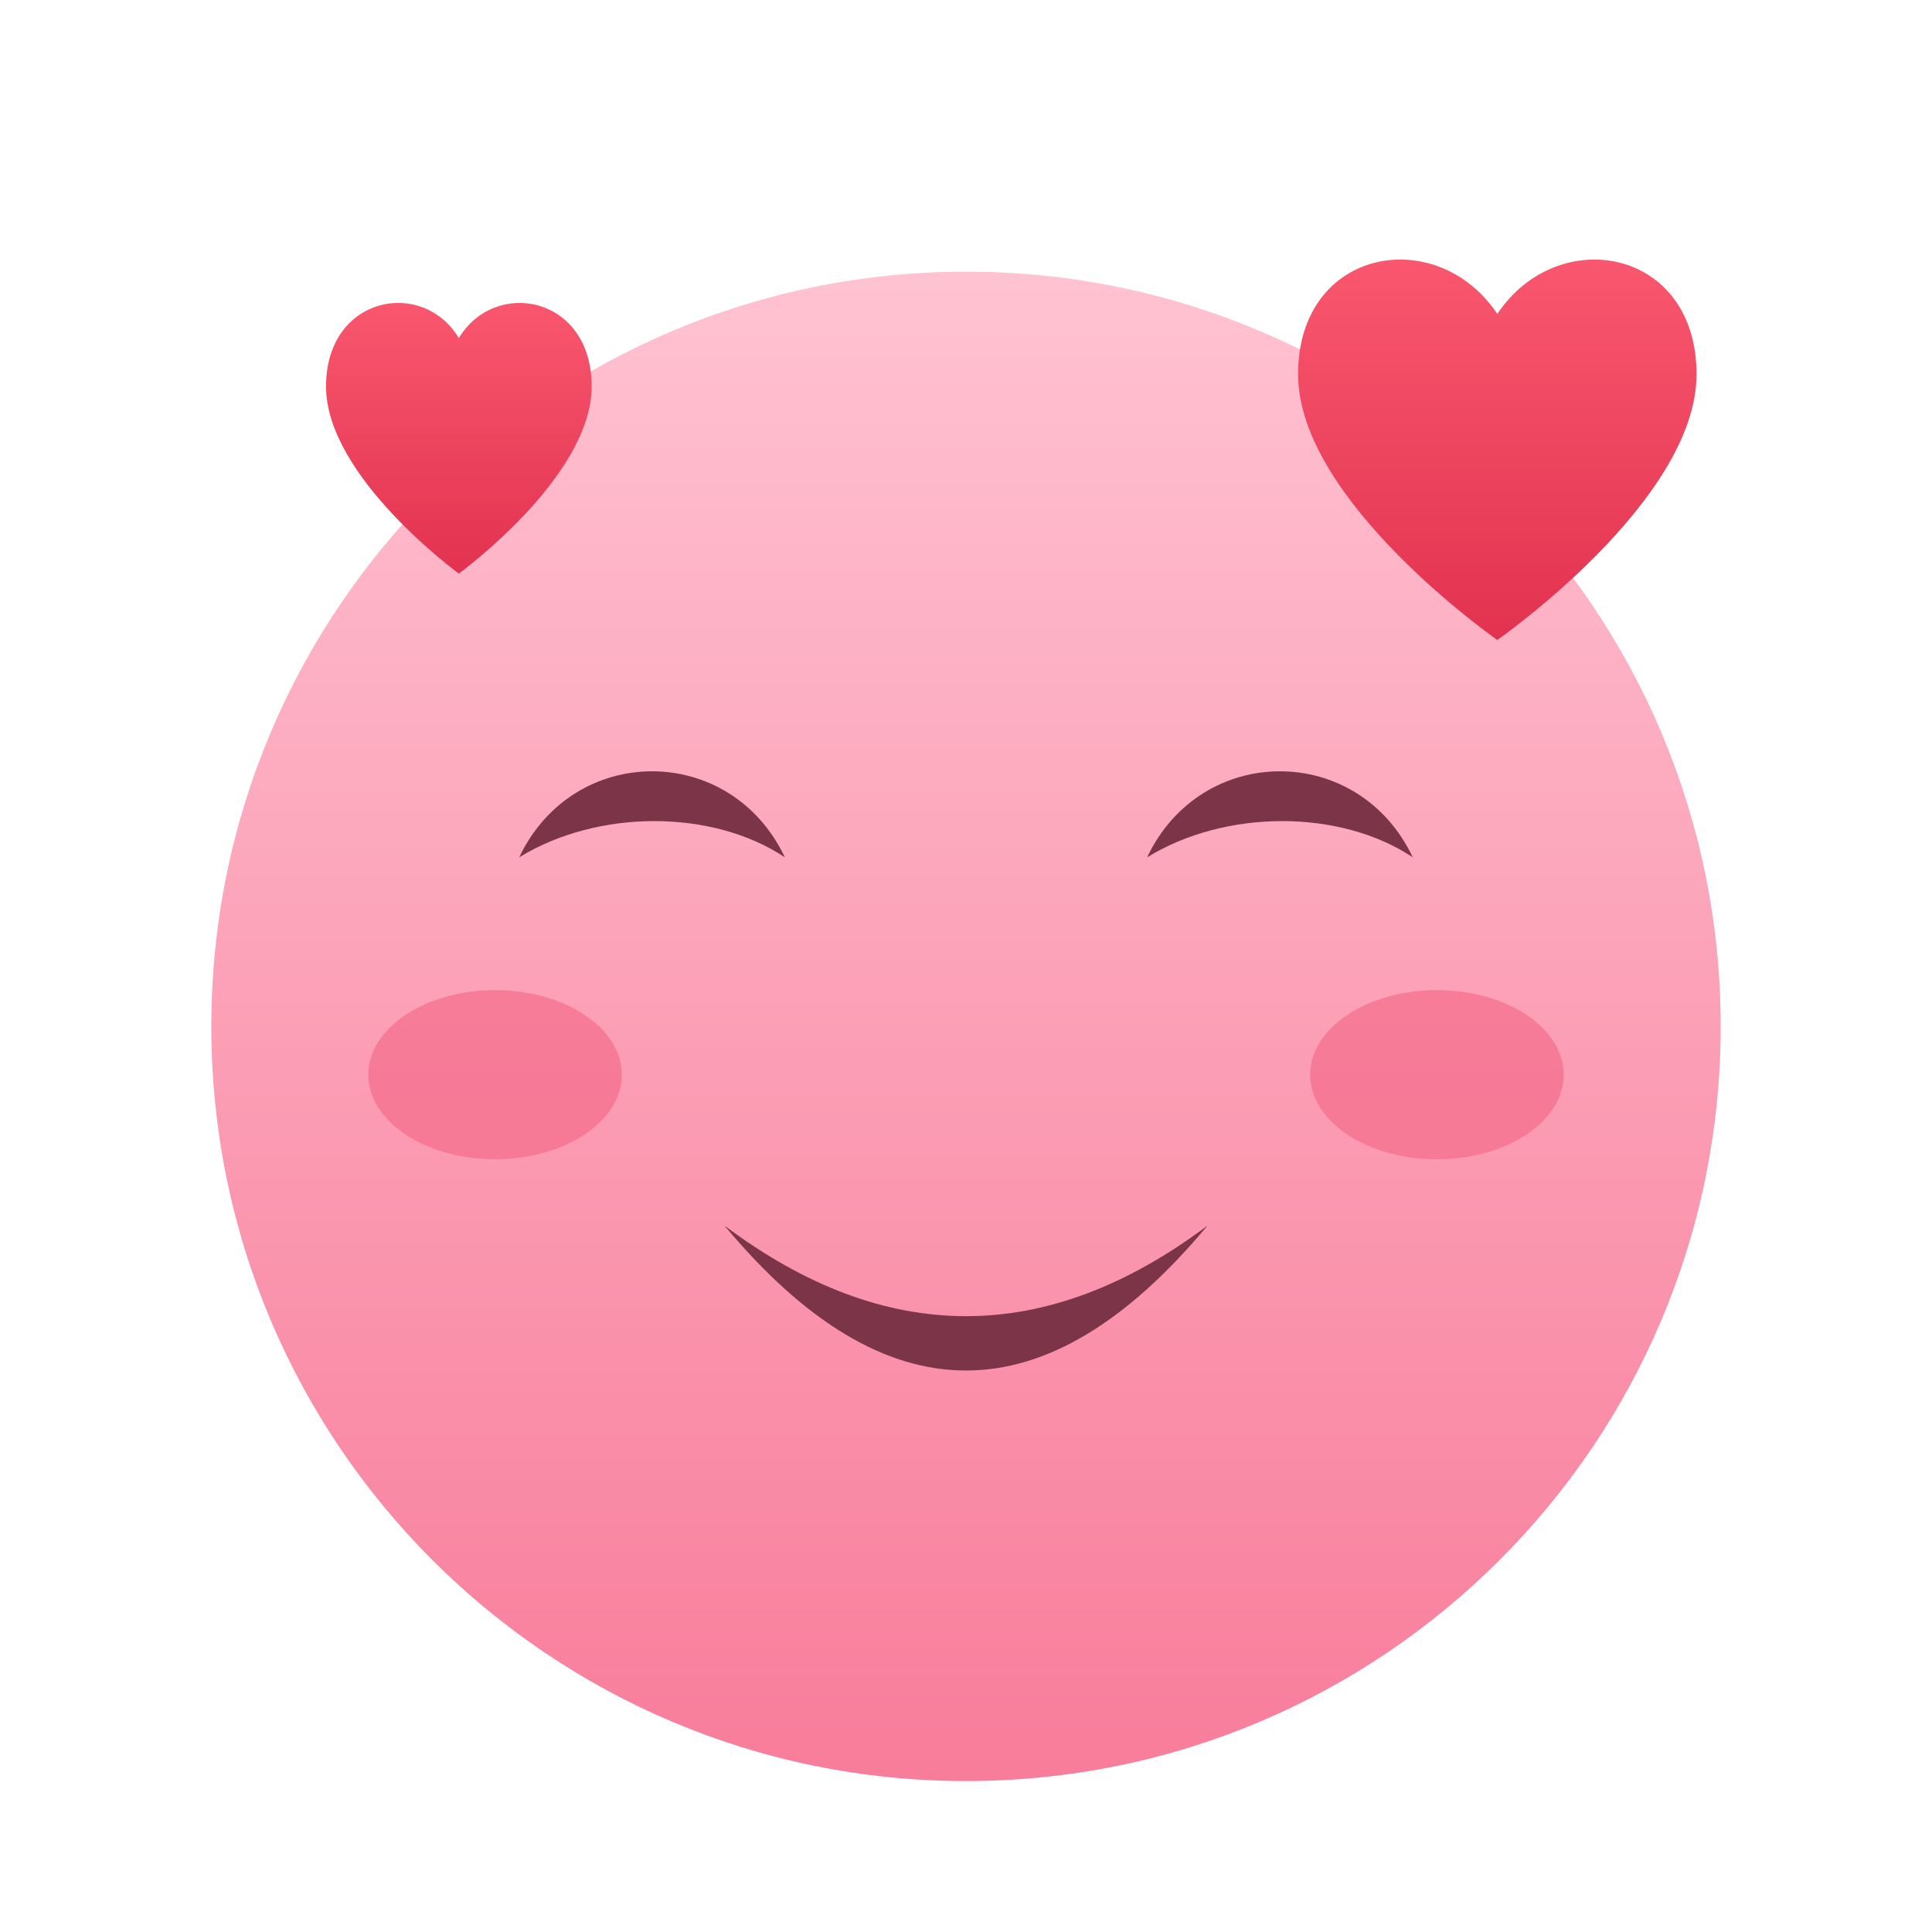
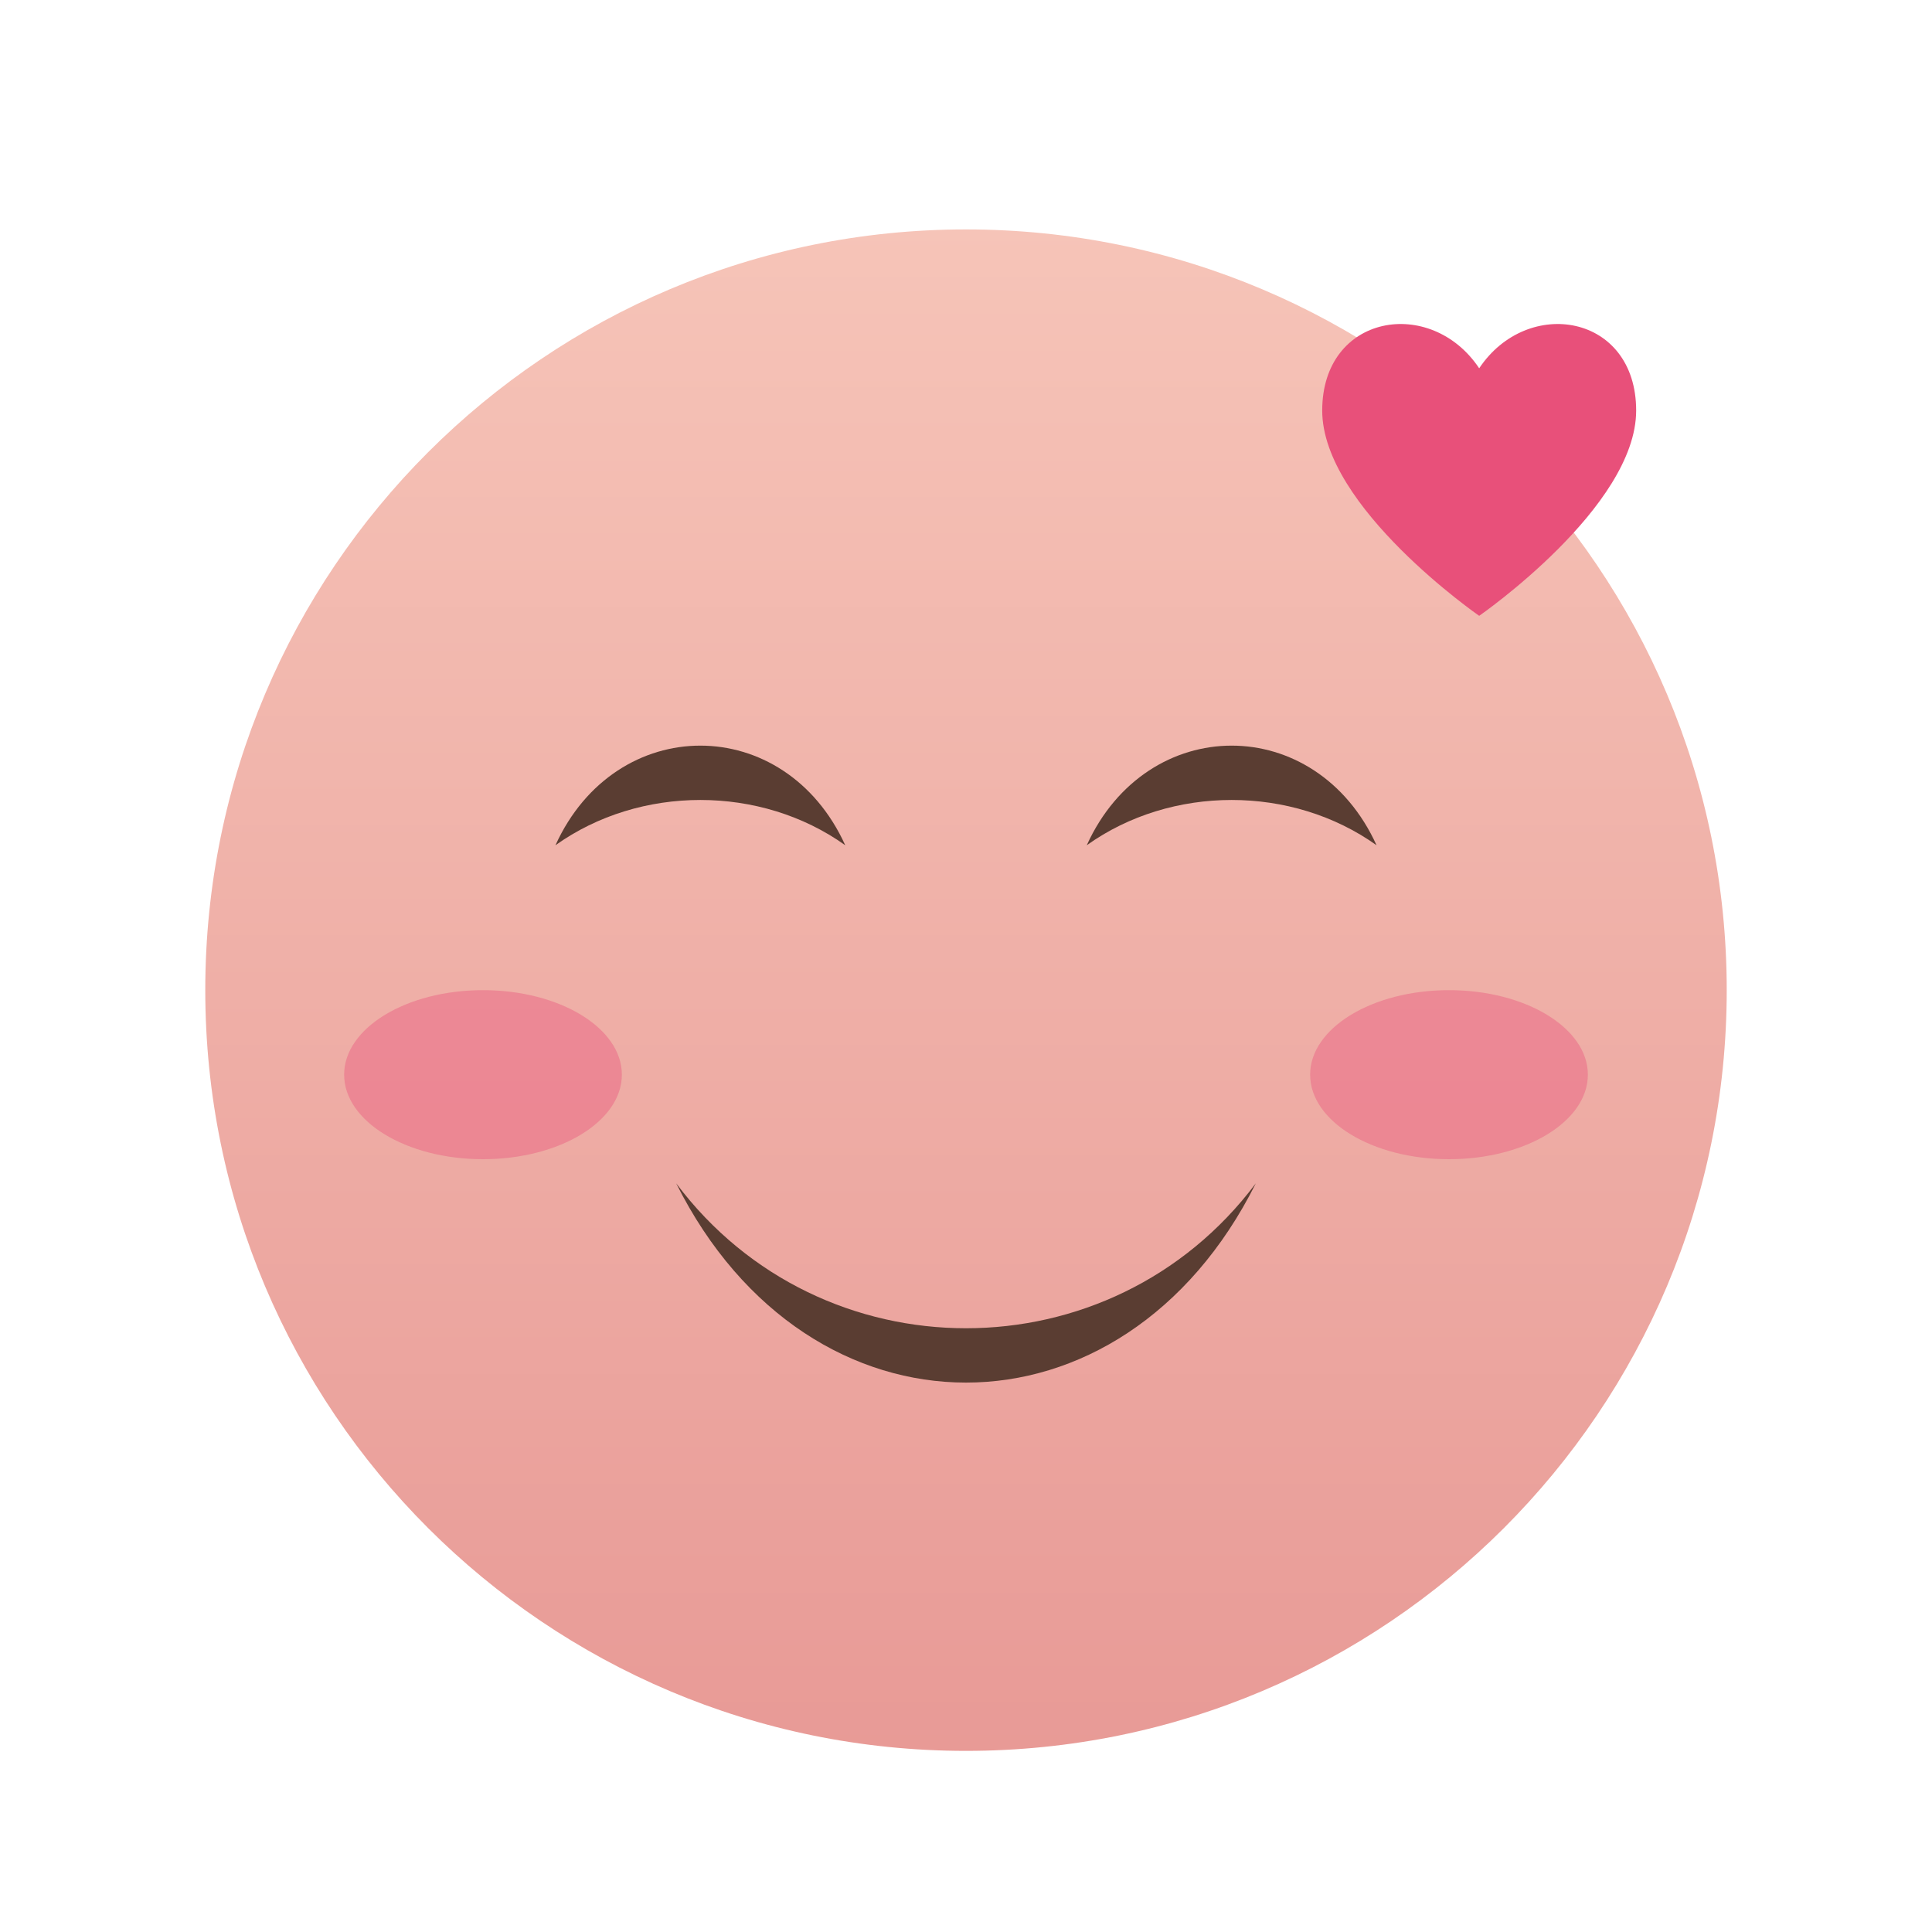
<svg xmlns="http://www.w3.org/2000/svg" viewBox="0 0 32 32">
  <defs>
    <linearGradient id="mlov-a" x1="0" y1="0" x2="0" y2="1">
-       <stop offset="0" stop-color="#FFC2D1" />
-       <stop offset="1" stop-color="#F87D9B" />
-     </linearGradient>
-     <linearGradient id="mlov-b" x1="0" y1="0" x2="0" y2="1">
-       <stop offset="0" stop-color="#F9576F" />
-       <stop offset="1" stop-color="#E2324F" />
+       <stop offset="0" stop-color="#F6C4B8" />
+       <stop offset="1" stop-color="#E89A96" />
    </linearGradient>
  </defs>
-   <circle cx="16" cy="17" r="12.5" fill="url(#mlov-a)" />
-   <path d="M8.6 14.2C9.5 12.3 12.1 12.3 13 14.2C11.8 13.4 9.9 13.4 8.6 14.2Z" fill="#7C3548" />
-   <path d="M19 14.2C19.9 12.3 22.5 12.3 23.4 14.2C22.2 13.4 20.3 13.4 19 14.2Z" fill="#7C3548" />
-   <path d="M12 20.3Q16 23.3 20 20.3Q16 25.1 12 20.3Z" fill="#7C3548" />
-   <ellipse cx="8.2" cy="17.8" rx="2.1" ry="1.4" fill="#F2577A" opacity="0.5" />
-   <ellipse cx="23.8" cy="17.8" rx="2.1" ry="1.4" fill="#F2577A" opacity="0.5" />
-   <path d="M24.8 5.2C23.8 3.7 21.5 4.1 21.5 6.2C21.5 8.3 24.8 10.6 24.8 10.6C24.8 10.6 28.1 8.3 28.1 6.2C28.1 4.1 25.8 3.7 24.8 5.2Z" fill="url(#mlov-b)" />
-   <path d="M7.6 5.6C7 4.6 5.4 4.9 5.4 6.4C5.4 7.9 7.6 9.5 7.6 9.5C7.6 9.5 9.8 7.9 9.8 6.4C9.8 4.9 8.2 4.6 7.6 5.6Z" fill="url(#mlov-b)" />
+   <circle cx="16" cy="16.4" r="12.6" fill="url(#mlov-a)" />
+   <path d="M9.2 14C10.2 11.8 13 11.8 14 14C12.6 13 10.6 13 9.2 14Z" fill="#5A3D32" />
+   <path d="M18 14C19 11.8 21.8 11.8 22.8 14C21.4 13 19.4 13 18 14Z" fill="#5A3D32" />
+   <path d="M11.2 19.6C13.6 22.8 18.4 22.8 20.8 19.6C18.6 24 13.4 24 11.2 19.6Z" fill="#5A3D32" />
+   <ellipse cx="8" cy="17.8" rx="2.3" ry="1.4" fill="#E8507A" opacity="0.4" />
+   <ellipse cx="24" cy="17.8" rx="2.3" ry="1.4" fill="#E8507A" opacity="0.4" />
+   <path d="M24.5 6.1C23.7 4.9 21.9 5.2 21.9 6.8C21.9 8.4 24.5 10.2 24.5 10.2C24.5 10.2 27.1 8.4 27.1 6.8C27.1 5.2 25.3 4.9 24.5 6.1Z" fill="#E8507A" />
</svg>
